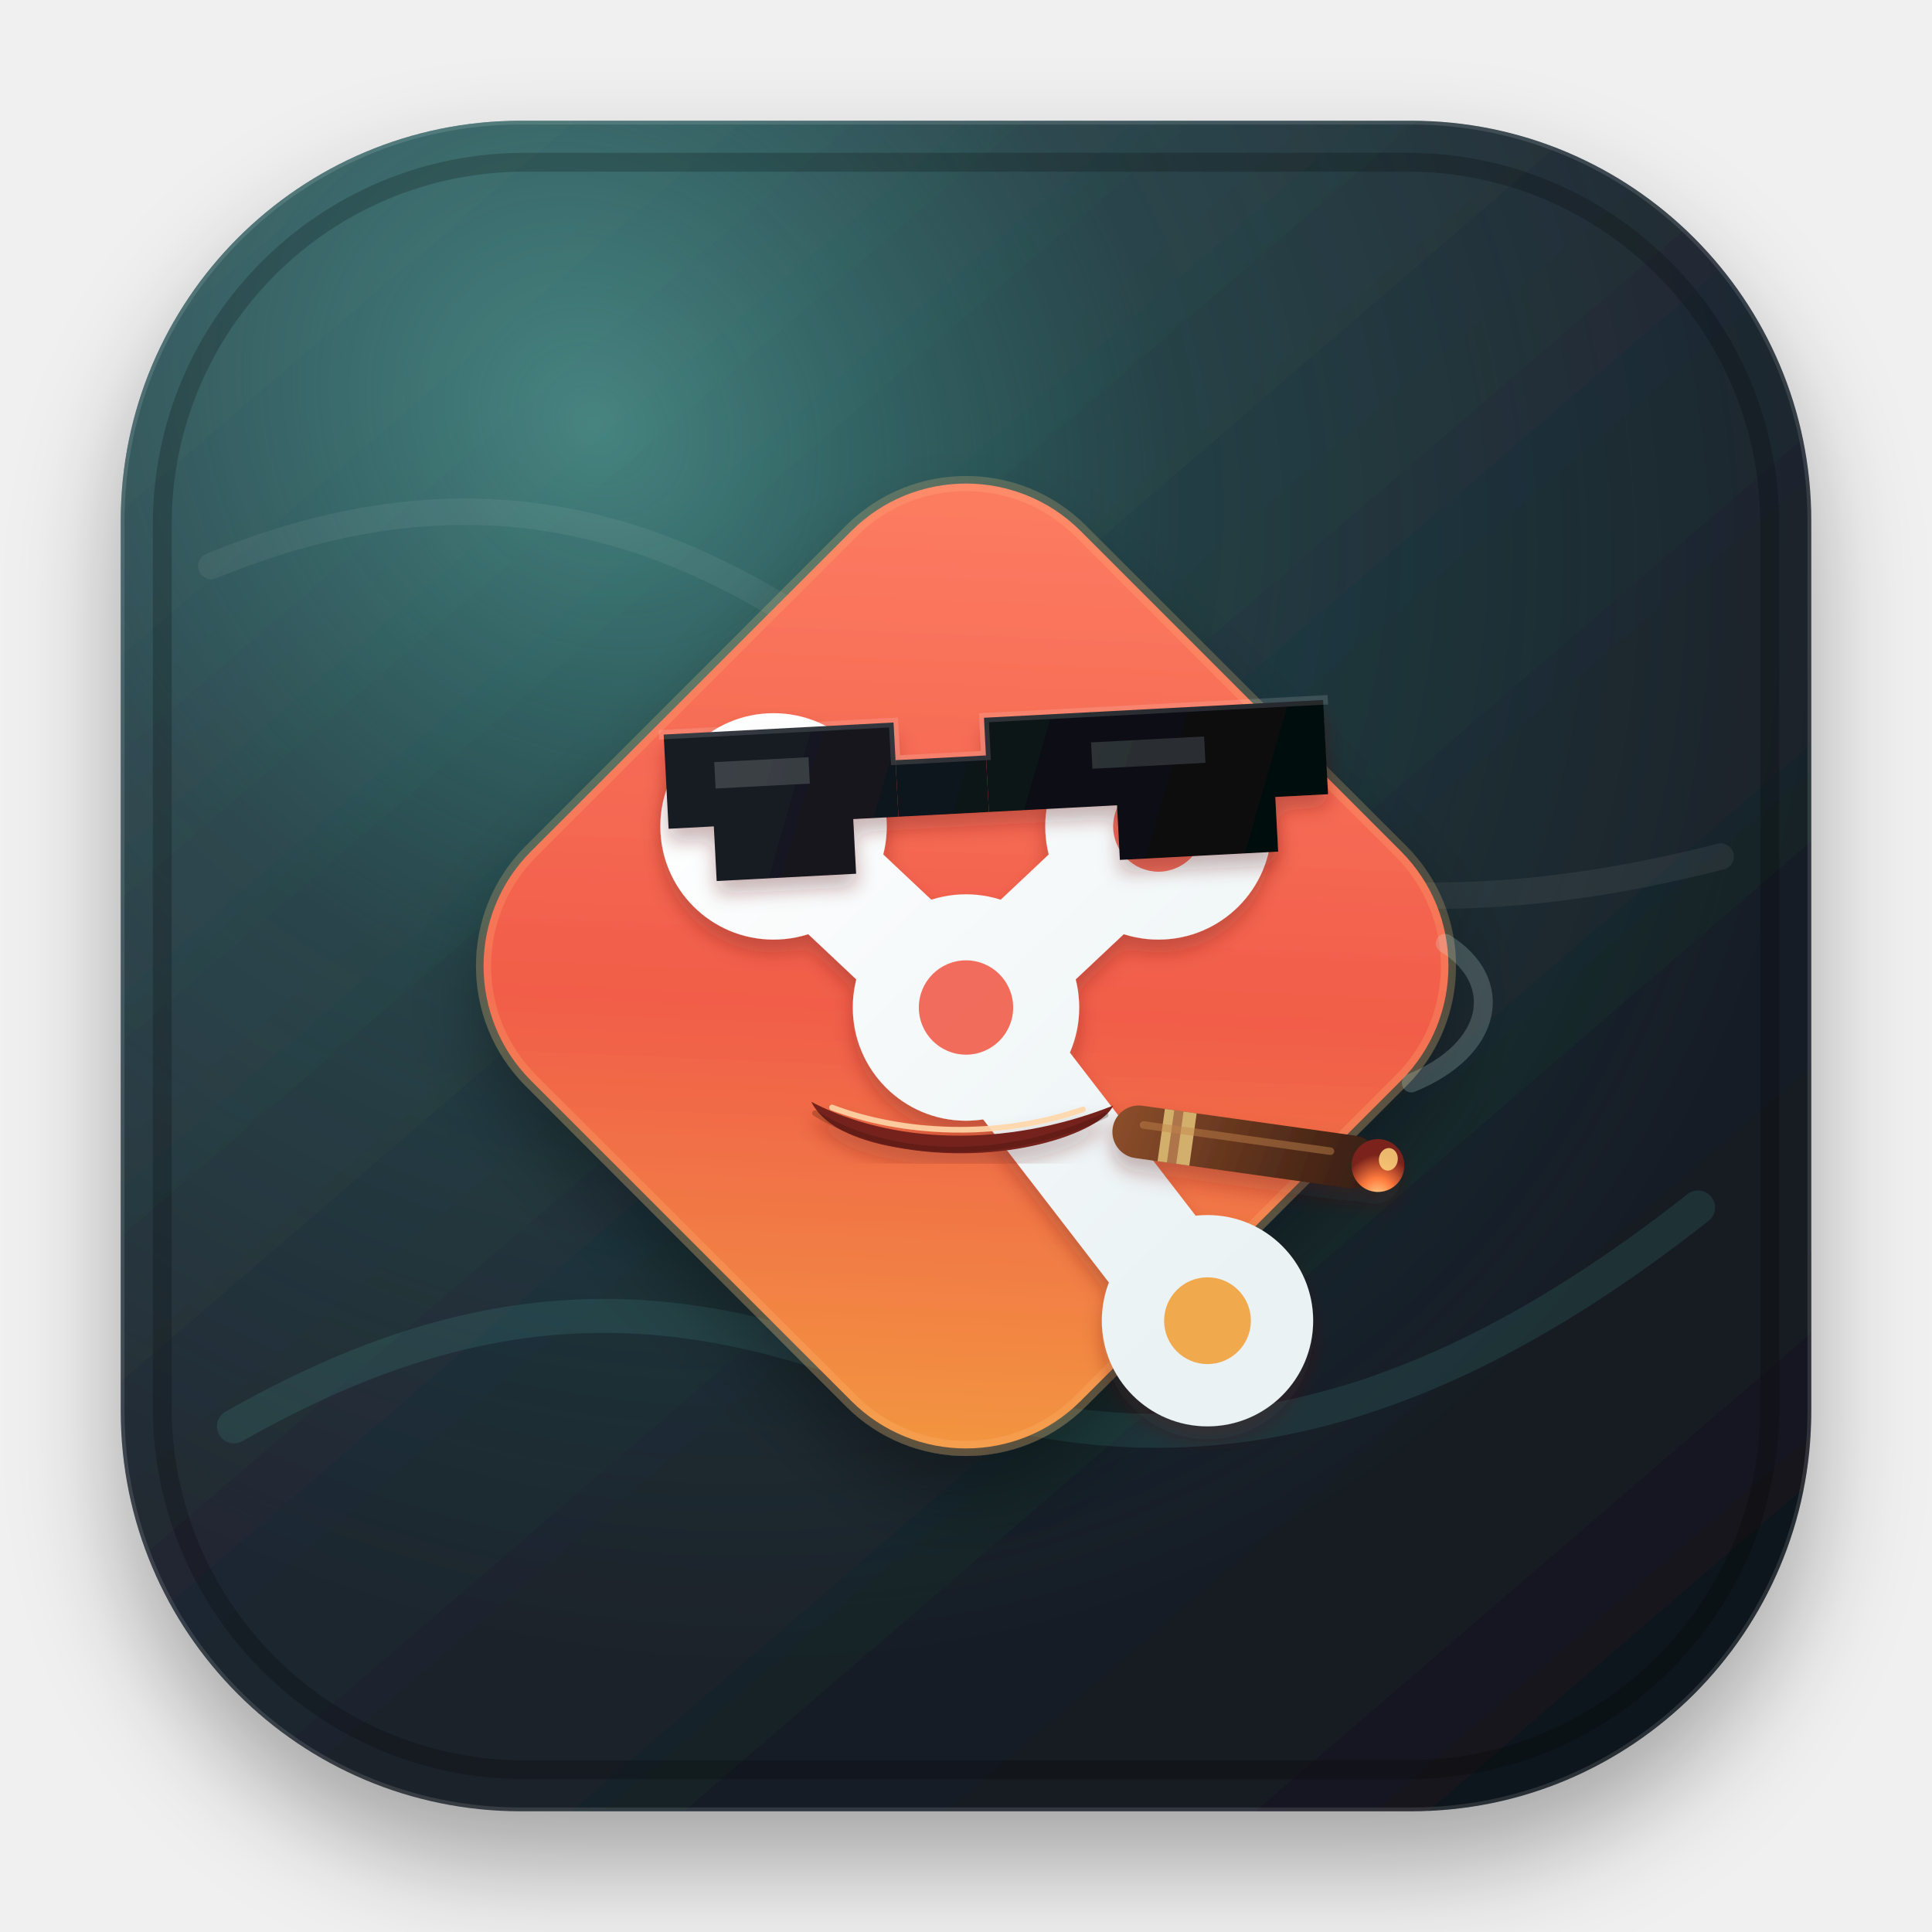
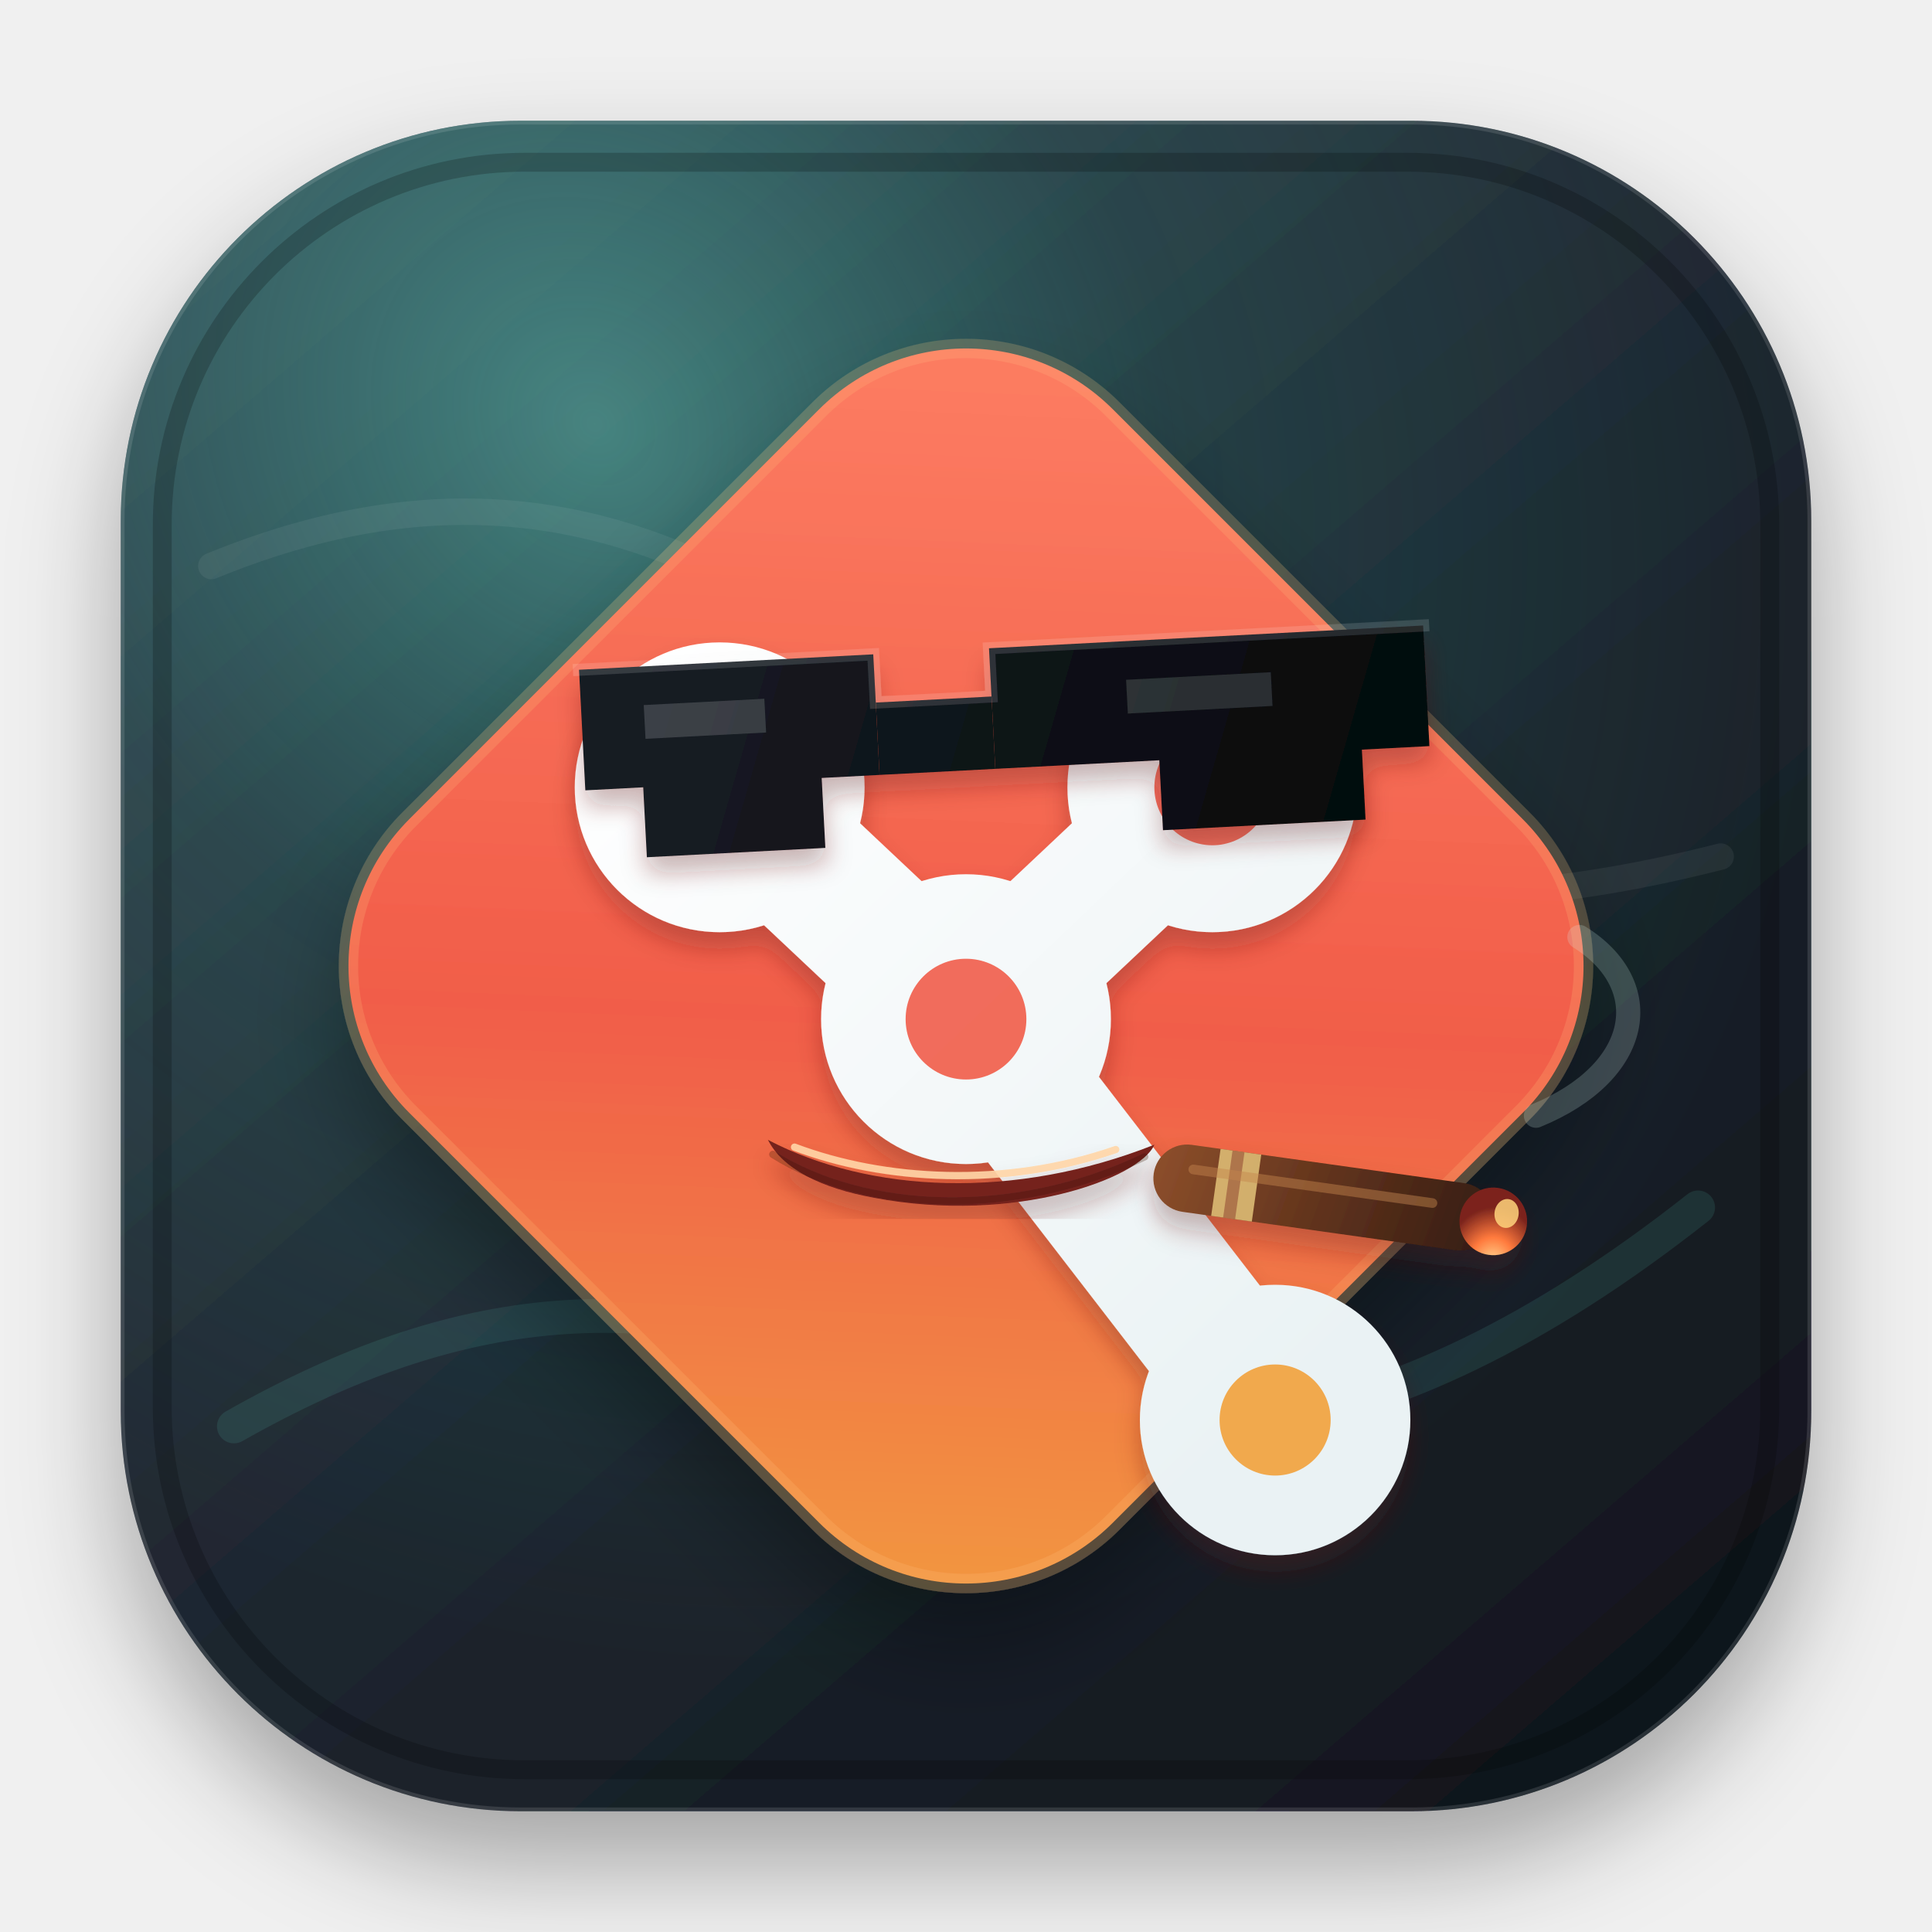
<svg xmlns="http://www.w3.org/2000/svg" viewBox="0 0 1024 1024">
  <defs>
    <linearGradient id="background" x1="154" y1="104" x2="870" y2="936" gradientUnits="userSpaceOnUse">
      <stop offset="0" stop-color="#3a424e" />
      <stop offset="0.46" stop-color="#202831" />
      <stop offset="1" stop-color="#10161d" />
    </linearGradient>
    <radialGradient id="teal-glow" cx="0" cy="0" r="1" gradientTransform="translate(320 226) rotate(51) scale(690 612)" gradientUnits="userSpaceOnUse">
      <stop offset="0" stop-color="#5fd6c3" stop-opacity="0.48" />
      <stop offset="0.48" stop-color="#26b8a2" stop-opacity="0.14" />
      <stop offset="1" stop-color="#26b8a2" stop-opacity="0" />
    </radialGradient>
    <linearGradient id="diamond" x1="300" y1="282" x2="722" y2="742" gradientUnits="userSpaceOnUse">
      <stop offset="0" stop-color="#ff8367" />
      <stop offset="0.54" stop-color="#f15d49" />
      <stop offset="1" stop-color="#f2a33f" />
    </linearGradient>
    <linearGradient id="branch" x1="372" y1="386" x2="656" y2="684" gradientUnits="userSpaceOnUse">
      <stop offset="0" stop-color="#ffffff" />
      <stop offset="1" stop-color="#eaf2f4" />
    </linearGradient>
    <linearGradient id="shades" x1="372" y1="384" x2="656" y2="482" gradientUnits="userSpaceOnUse">
      <stop offset="0" stop-color="#171d24" />
      <stop offset="1" stop-color="#06090d" />
    </linearGradient>
    <linearGradient id="cigar" x1="592" y1="601" x2="734" y2="631" gradientUnits="userSpaceOnUse">
      <stop offset="0" stop-color="#8a4d2a" />
      <stop offset="0.48" stop-color="#5f321c" />
      <stop offset="1" stop-color="#2f1a12" />
    </linearGradient>
    <radialGradient id="ember" cx="0" cy="0" r="1" gradientTransform="translate(734 616) rotate(90) scale(24 20)" gradientUnits="userSpaceOnUse">
      <stop offset="0" stop-color="#ffe19a" />
      <stop offset="0.48" stop-color="#ff7a3d" />
      <stop offset="1" stop-color="#7b241d" />
    </radialGradient>
    <filter id="app-shadow" x="-10%" y="-8%" width="120%" height="124%" color-interpolation-filters="sRGB">
      <feDropShadow dx="0" dy="28" stdDeviation="28" flood-color="#000000" flood-opacity="0.32" />
    </filter>
    <filter id="diamond-shadow" x="-25%" y="-25%" width="150%" height="150%" color-interpolation-filters="sRGB">
      <feDropShadow dx="0" dy="22" stdDeviation="20" flood-color="#000000" flood-opacity="0.34" />
    </filter>
    <filter id="line-shadow" x="-20%" y="-20%" width="140%" height="140%" color-interpolation-filters="sRGB">
      <feDropShadow dx="0" dy="7" stdDeviation="5" flood-color="#652017" flood-opacity="0.32" />
    </filter>
    <clipPath id="app-shape">
      <rect x="64" y="64" width="896" height="896" rx="212" />
    </clipPath>
  </defs>
  <rect x="64" y="64" width="896" height="896" rx="212" fill="url(#background)" filter="url(#app-shadow)" />
  <g clip-path="url(#app-shape)">
    <rect x="64" y="64" width="896" height="896" fill="url(#teal-glow)" />
    <path d="M124 756C244 688 344 680 466 728C598 780 730 774 900 640" fill="none" stroke="#5fd6c3" stroke-width="18" stroke-linecap="round" opacity="0.12" />
    <path d="M112 300C244 246 356 268 476 366C596 464 724 502 912 454" fill="none" stroke="#ffffff" stroke-width="14" stroke-linecap="round" opacity="0.06" />
    <rect x="65" y="65" width="894" height="894" rx="211" fill="none" stroke="#ffffff" stroke-width="2" opacity="0.12" />
    <rect x="86" y="86" width="852" height="852" rx="192" fill="none" stroke="#000000" stroke-width="10" opacity="0.2" />
  </g>
-   <g filter="url(#diamond-shadow)">
-     <rect x="306" y="306" width="412" height="412" rx="86" fill="url(#diamond)" transform="rotate(45 512 512)" />
-     <rect x="306" y="306" width="412" height="412" rx="86" fill="none" stroke="#ffc37d" stroke-width="8" opacity="0.2" transform="rotate(45 512 512)" />
-   </g>
-   <g filter="url(#line-shadow)">
-     <path d="M410 438L512 534L640 700" fill="none" stroke="url(#branch)" stroke-width="58" stroke-linecap="round" stroke-linejoin="round" />
-     <path d="M512 534L614 438" fill="none" stroke="url(#branch)" stroke-width="58" stroke-linecap="round" stroke-linejoin="round" />
-     <circle cx="410" cy="438" r="60" fill="url(#branch)" />
-     <circle cx="614" cy="438" r="60" fill="url(#branch)" />
-     <circle cx="512" cy="534" r="60" fill="url(#branch)" />
-     <circle cx="640" cy="700" r="56" fill="url(#branch)" />
-     <circle cx="410" cy="438" r="24" fill="#f15d49" opacity="0.9" />
-     <circle cx="614" cy="438" r="24" fill="#f15d49" opacity="0.9" />
-     <circle cx="512" cy="534" r="25" fill="#f15d49" opacity="0.9" />
-     <circle cx="640" cy="700" r="23" fill="#f2a33f" opacity="0.92" />
-   </g>
-   <g transform="translate(0 12) rotate(-3 512 416)" filter="url(#line-shadow)">
-     <path d="M354 369H476V419H452V448H378V419H354Z" fill="url(#shades)" />
-     <path d="M476 389H524V419H476Z" fill="url(#shades)" />
-     <path d="M524 369H704V419H676V448H592V419H524Z" fill="url(#shades)" />
-     <path d="M380 385H430V399H380Z" fill="#ffffff" opacity="0.16" />
-     <path d="M580 385H640V399H580Z" fill="#ffffff" opacity="0.14" />
-     <path d="M354 369H476V389H524V369H704" fill="none" stroke="#ffffff" stroke-width="5" stroke-linecap="square" opacity="0.13" />
-   </g>
-   <g filter="url(#line-shadow)">
-     <path d="M430 584C472 606 532 609 590 586C584 600 532 619 474 608C452 604 436 596 430 584Z" fill="#74231d" />
-     <path d="M441 587C478 601 528 604 574 588" fill="none" stroke="#ffd6a7" stroke-width="3" stroke-linecap="round" opacity="0.9" />
-     <path d="M432 590C470 614 532 617 586 591" fill="none" stroke="#3b120f" stroke-width="3" stroke-linecap="round" opacity="0.28" />
-   </g>
-   <g transform="rotate(8 590 596)" filter="url(#line-shadow)">
-     <rect x="590" y="584" width="142" height="28" rx="14" fill="url(#cigar)" />
-     <rect x="616" y="584" width="17" height="28" fill="#d7b46f" opacity="0.95" />
-     <rect x="621" y="584" width="5" height="28" fill="#7b241d" opacity="0.42" />
-     <path d="M606 594H706" fill="none" stroke="#c4854d" stroke-width="4" stroke-linecap="round" opacity="0.46" />
-     <ellipse cx="732" cy="598" rx="14" ry="14" fill="url(#ember)" />
-     <ellipse cx="737" cy="594" rx="5" ry="6" fill="#ffd37b" opacity="0.85" />
-   </g>
-   <g fill="none" stroke="#d7f6f1" stroke-linecap="round" opacity="0.2">
-     <path d="M748 574C792 556 798 520 766 500" stroke-width="10" />
+   <g transform="translate(512 512) scale(1.28) translate(-512 -512)">
+     <g filter="url(#diamond-shadow)">
+       <rect x="306" y="306" width="412" height="412" rx="86" fill="url(#diamond)" transform="rotate(45 512 512)" />
+       <rect x="306" y="306" width="412" height="412" rx="86" fill="none" stroke="#ffc37d" stroke-width="8" opacity="0.2" transform="rotate(45 512 512)" />
+     </g>
+     <g filter="url(#line-shadow)">
+       <path d="M410 438L512 534L640 700" fill="none" stroke="url(#branch)" stroke-width="58" stroke-linecap="round" stroke-linejoin="round" />
+       <path d="M512 534L614 438" fill="none" stroke="url(#branch)" stroke-width="58" stroke-linecap="round" stroke-linejoin="round" />
+       <circle cx="410" cy="438" r="60" fill="url(#branch)" />
+       <circle cx="614" cy="438" r="60" fill="url(#branch)" />
+       <circle cx="512" cy="534" r="60" fill="url(#branch)" />
+       <circle cx="640" cy="700" r="56" fill="url(#branch)" />
+       <circle cx="410" cy="438" r="24" fill="#f15d49" opacity="0.9" />
+       <circle cx="614" cy="438" r="24" fill="#f15d49" opacity="0.9" />
+       <circle cx="512" cy="534" r="25" fill="#f15d49" opacity="0.9" />
+       <circle cx="640" cy="700" r="23" fill="#f2a33f" opacity="0.92" />
+     </g>
+     <g transform="translate(0 12) rotate(-3 512 416)" filter="url(#line-shadow)">
+       <path d="M354 369H476V419H452V448H378V419H354Z" fill="url(#shades)" />
+       <path d="M476 389H524V419H476Z" fill="url(#shades)" />
+       <path d="M524 369H704V419H676V448H592V419H524Z" fill="url(#shades)" />
+       <path d="M380 385H430V399H380Z" fill="#ffffff" opacity="0.16" />
+       <path d="M580 385H640V399H580Z" fill="#ffffff" opacity="0.14" />
+       <path d="M354 369H476V389H524V369H704" fill="none" stroke="#ffffff" stroke-width="5" stroke-linecap="square" opacity="0.13" />
+     </g>
+     <g filter="url(#line-shadow)">
+       <path d="M430 584C472 606 532 609 590 586C584 600 532 619 474 608C452 604 436 596 430 584Z" fill="#74231d" />
+       <path d="M441 587C478 601 528 604 574 588" fill="none" stroke="#ffd6a7" stroke-width="3" stroke-linecap="round" opacity="0.9" />
+       <path d="M432 590C470 614 532 617 586 591" fill="none" stroke="#3b120f" stroke-width="3" stroke-linecap="round" opacity="0.28" />
+     </g>
+     <g transform="rotate(8 590 596)" filter="url(#line-shadow)">
+       <rect x="590" y="584" width="142" height="28" rx="14" fill="url(#cigar)" />
+       <rect x="616" y="584" width="17" height="28" fill="#d7b46f" opacity="0.95" />
+       <rect x="621" y="584" width="5" height="28" fill="#7b241d" opacity="0.42" />
+       <path d="M606 594H706" fill="none" stroke="#c4854d" stroke-width="4" stroke-linecap="round" opacity="0.46" />
+       <ellipse cx="732" cy="598" rx="14" ry="14" fill="url(#ember)" />
+       <ellipse cx="737" cy="594" rx="5" ry="6" fill="#ffd37b" opacity="0.85" />
+     </g>
+     <g fill="none" stroke="#d7f6f1" stroke-linecap="round" opacity="0.2">
+       <path d="M748 574C792 556 798 520 766 500" stroke-width="10" />
+     </g>
  </g>
</svg>
